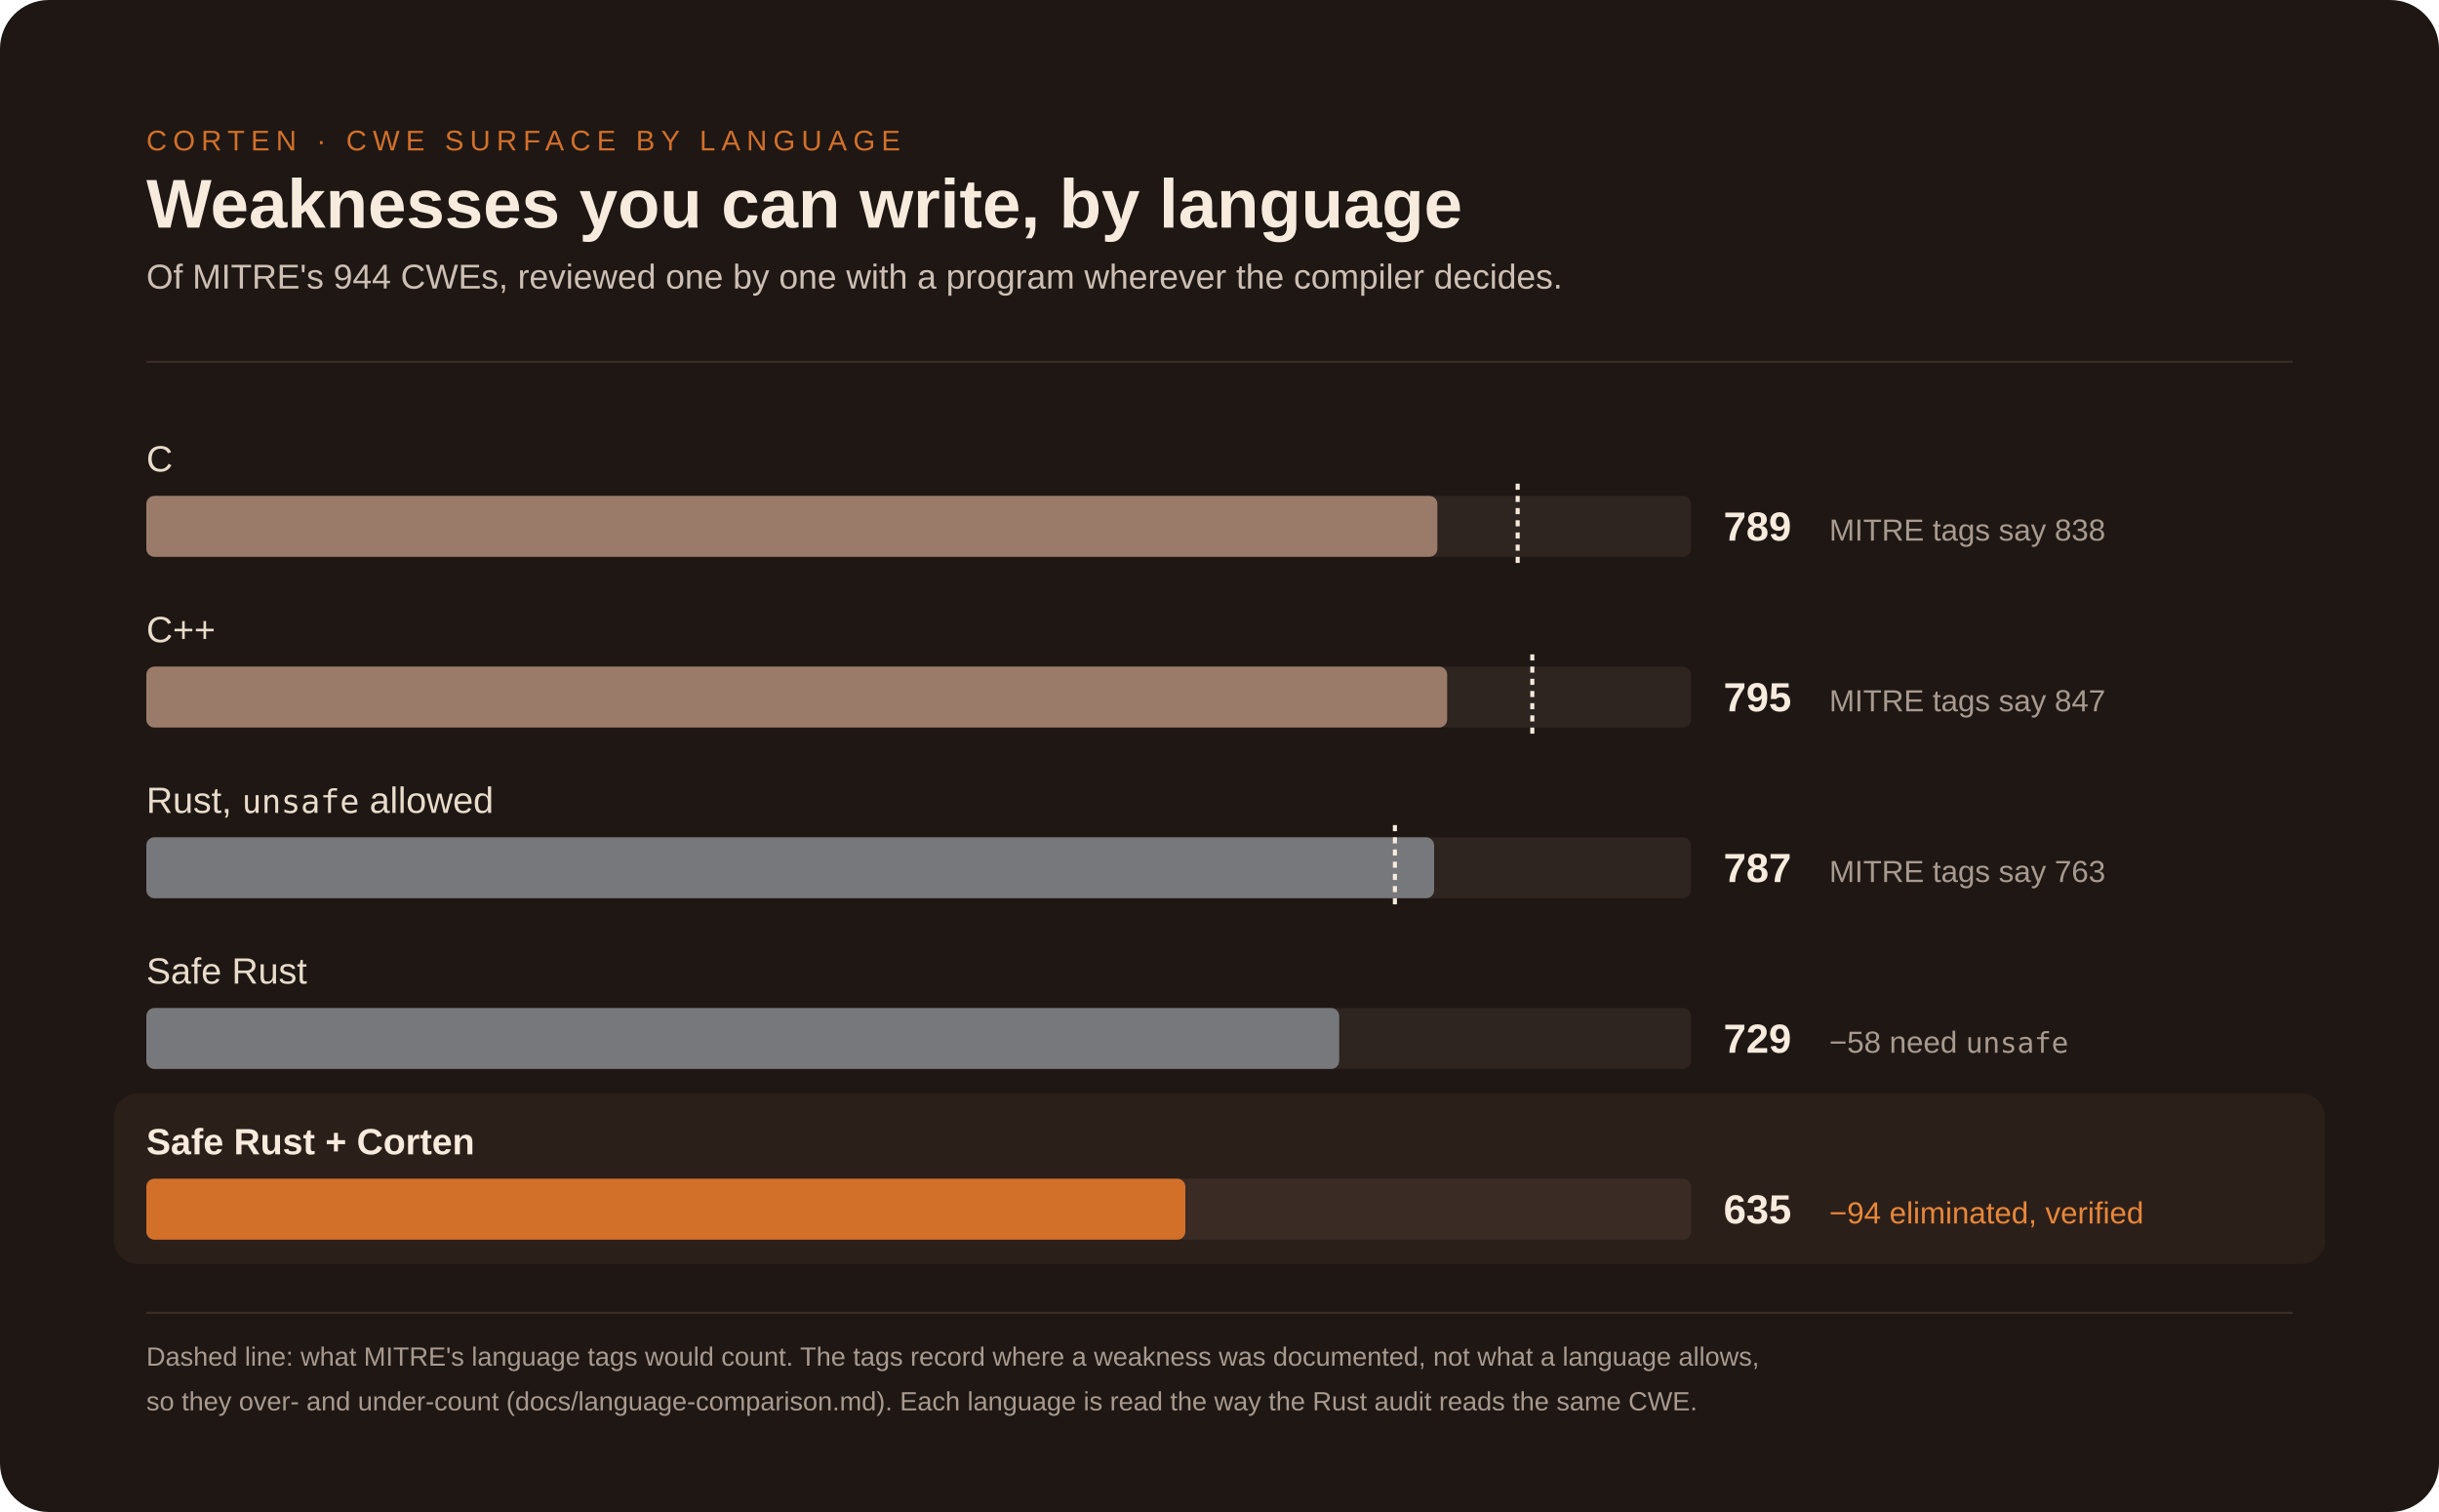
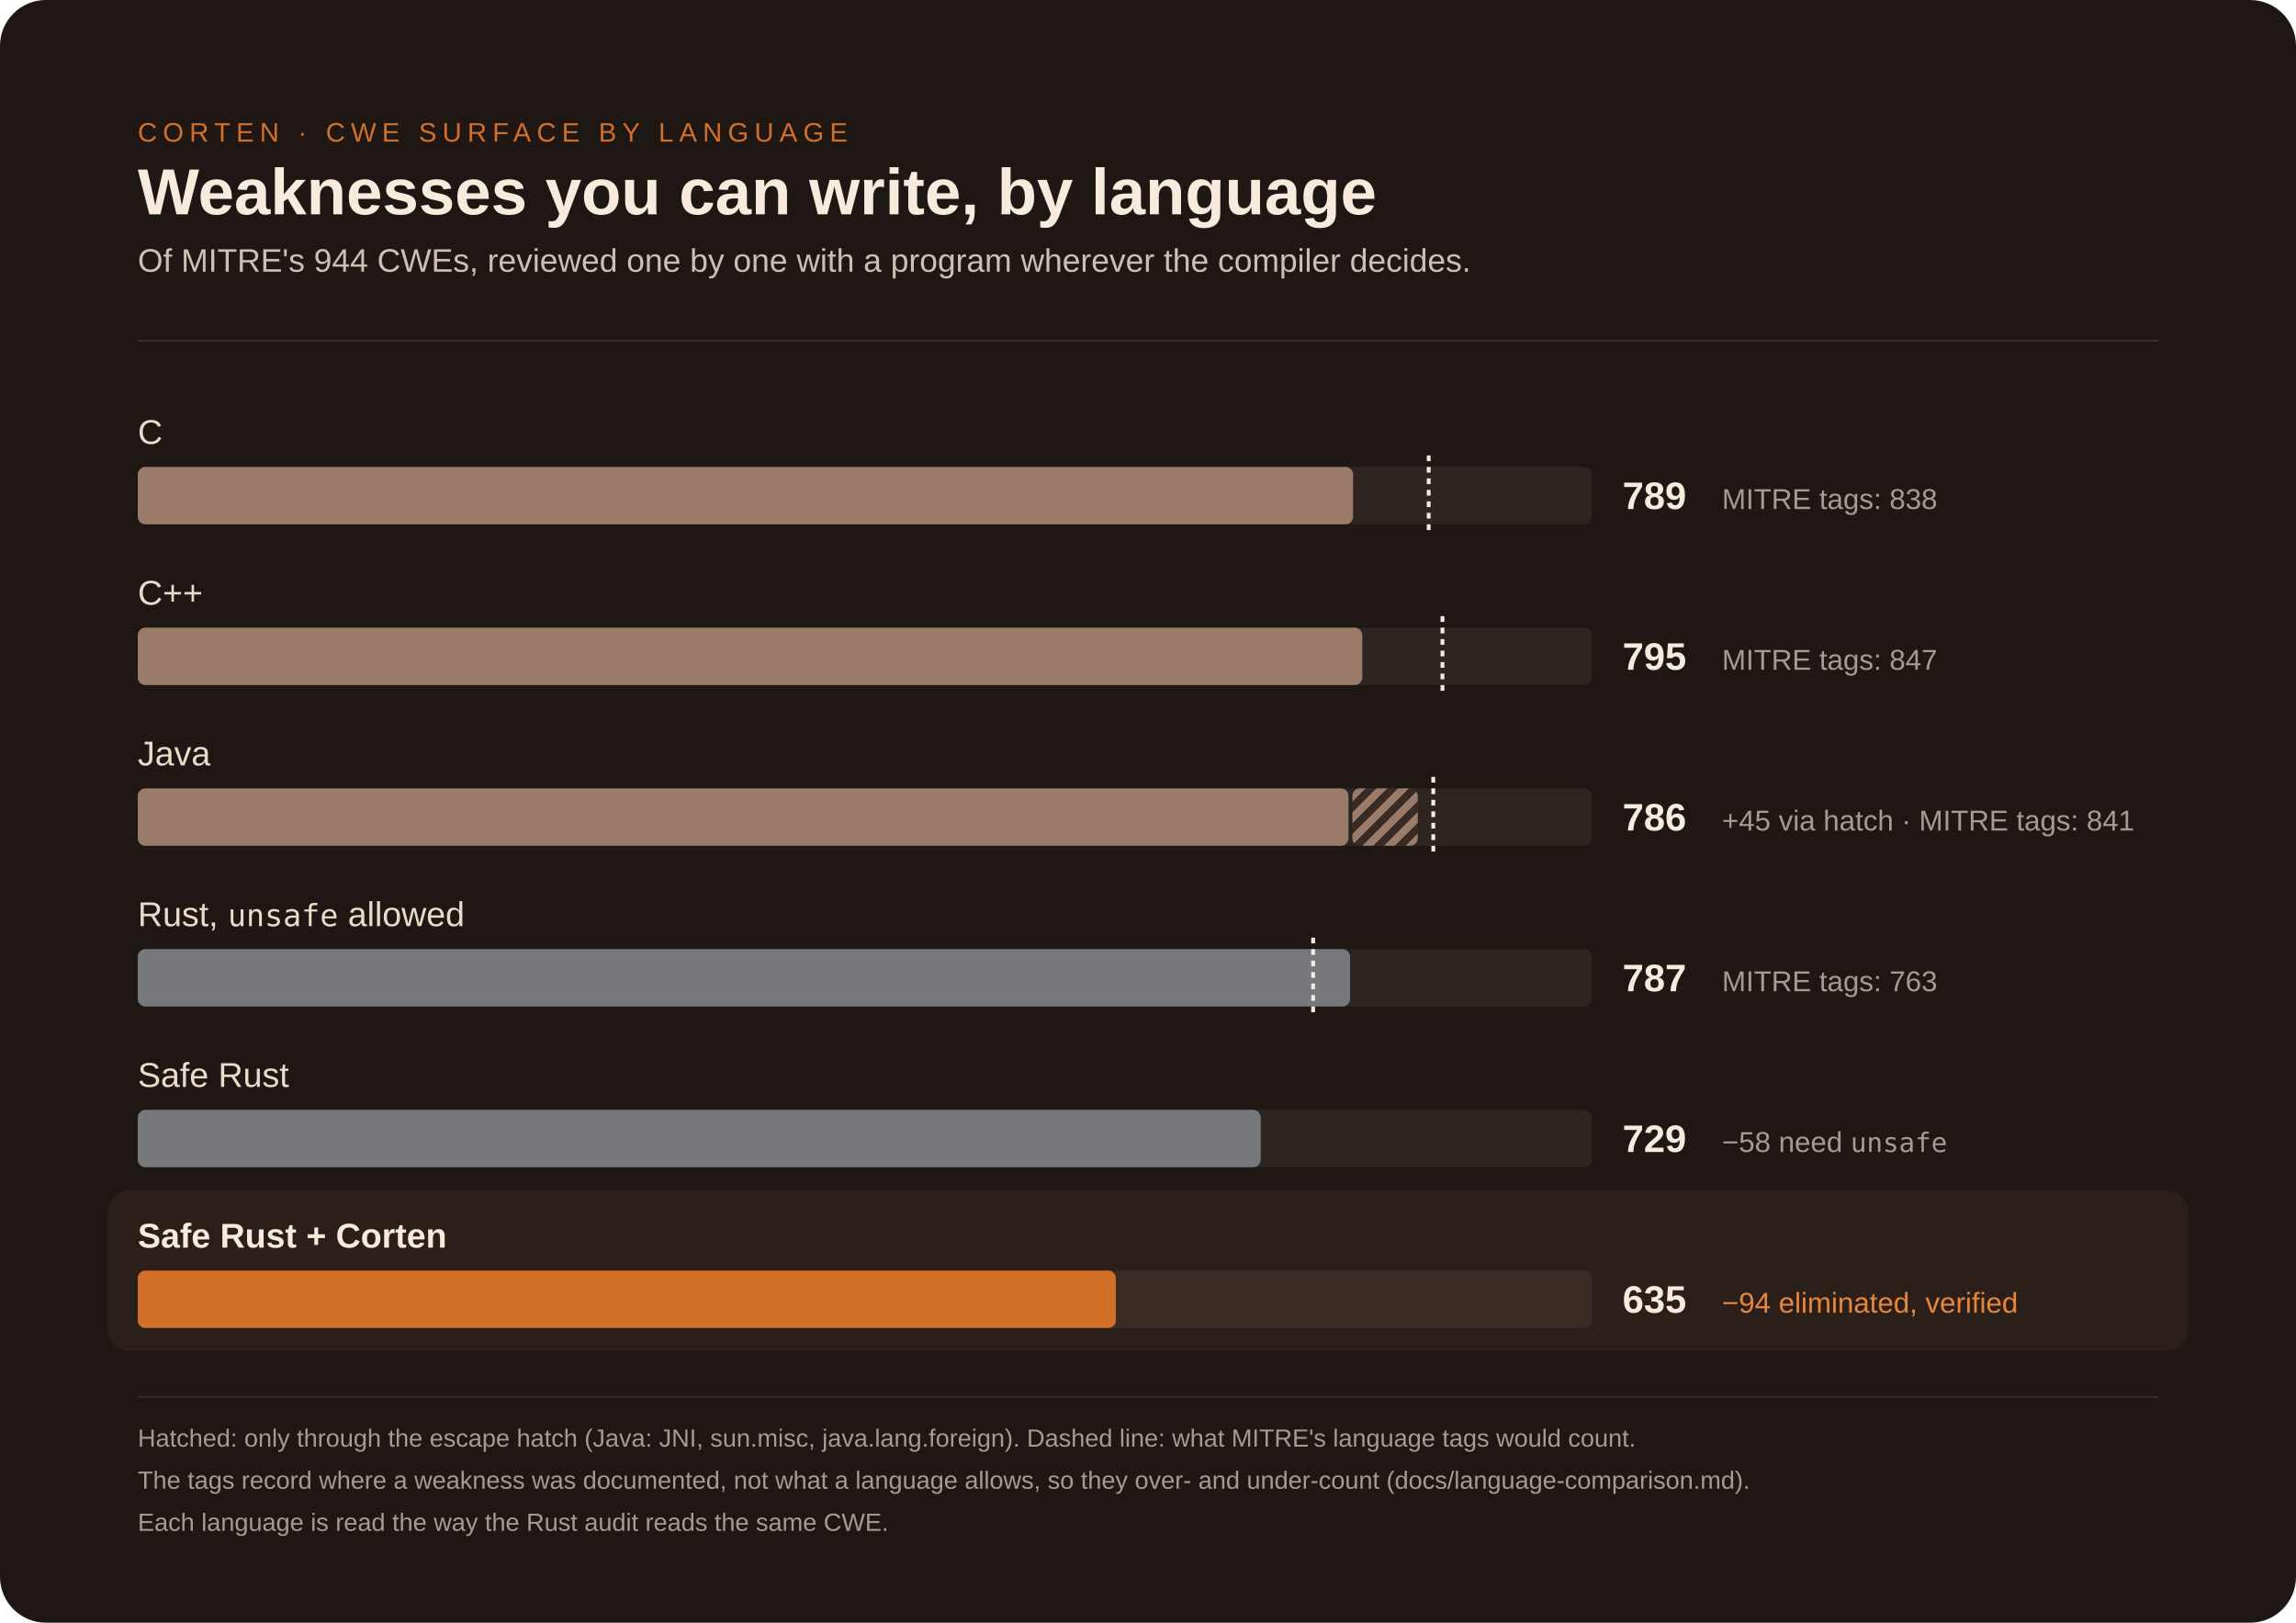
- <svg xmlns="http://www.w3.org/2000/svg" viewBox="0 0 1200 744" width="1200" height="744" role="img" aria-labelledby="t d">
-   <rect width="1200" height="744" rx="24" fill="#1E1714" />
+ <svg xmlns="http://www.w3.org/2000/svg" viewBox="0 0 1200 848" width="1200" height="848" role="img" aria-labelledby="t d">
+   <defs>
+     <pattern id="hatch" patternUnits="userSpaceOnUse" width="8" height="8" patternTransform="rotate(45)">
+       <rect width="8" height="8" fill="#3A2C25" />
+       <rect width="4" height="8" fill="#9A7B6A" />
+     </pattern>
+   </defs>
+   <rect width="1200" height="848" rx="24" fill="#1E1714" />
  <g font-family="Archivo, 'Helvetica Neue', Arial, sans-serif">
    <text x="72" y="74" font-size="14" font-weight="500" letter-spacing="3" fill="#D2702A">CORTEN · CWE SURFACE BY LANGUAGE</text>
    <text x="72" y="112" font-size="34" font-weight="800" fill="#F6EBDD">Weaknesses you can write, by language</text>
    <text x="72" y="142" font-size="17" font-weight="500" fill="#CDBFB4">Of MITRE's 944 CWEs, reviewed one by one with a program wherever the compiler decides.</text>
    <line x1="72" y1="178" x2="1128" y2="178" stroke="#3A2E28" stroke-width="1" />
    <text x="72" y="232" font-size="18" font-weight="500" fill="#E9DCCB">C</text>
    <rect x="72" y="244" width="760" height="30" rx="4" fill="#2E2420" />
    <rect x="72" y="244" width="635.2" height="30" rx="4" fill="#9A7B6A" />
    <line x1="746.7" y1="238" x2="746.7" y2="280" stroke="#F6EBDD" stroke-width="2" stroke-dasharray="3 3" />
    <text x="848" y="266" font-size="20" font-weight="800" fill="#F6EBDD">789</text>
-     <text x="900" y="266" font-size="15" font-weight="500" fill="#A89A90">MITRE tags say 838</text>
+     <text x="900" y="266" font-size="15" font-weight="500" fill="#A89A90">MITRE tags: 838</text>
    <text x="72" y="316" font-size="18" font-weight="500" fill="#E9DCCB">C++</text>
    <rect x="72" y="328" width="760" height="30" rx="4" fill="#2E2420" />
    <rect x="72" y="328" width="640" height="30" rx="4" fill="#9A7B6A" />
    <line x1="753.9" y1="322" x2="753.9" y2="364" stroke="#F6EBDD" stroke-width="2" stroke-dasharray="3 3" />
    <text x="848" y="350" font-size="20" font-weight="800" fill="#F6EBDD">795</text>
-     <text x="900" y="350" font-size="15" font-weight="500" fill="#A89A90">MITRE tags say 847</text>
-     <text x="72" y="400" font-size="18" font-weight="500" fill="#E9DCCB">Rust, <tspan font-family="monospace" font-size="16">unsafe</tspan> allowed</text>
+     <text x="900" y="350" font-size="15" font-weight="500" fill="#A89A90">MITRE tags: 847</text>
+     <text x="72" y="400" font-size="18" font-weight="500" fill="#E9DCCB">Java</text>
    <rect x="72" y="412" width="760" height="30" rx="4" fill="#2E2420" />
-     <rect x="72" y="412" width="633.6" height="30" rx="4" fill="#76787C" />
-     <line x1="686.3" y1="406" x2="686.3" y2="448" stroke="#F6EBDD" stroke-width="2" stroke-dasharray="3 3" />
-     <text x="848" y="434" font-size="20" font-weight="800" fill="#F6EBDD">787</text>
-     <text x="900" y="434" font-size="15" font-weight="500" fill="#A89A90">MITRE tags say 763</text>
-     <text x="72" y="484" font-size="18" font-weight="500" fill="#E9DCCB">Safe Rust</text>
+     <rect x="72" y="412" width="632.8" height="30" rx="4" fill="#9A7B6A" />
+     <rect x="706.8" y="412" width="34.2" height="30" rx="4" fill="url(#hatch)" />
+     <line x1="749.1" y1="406" x2="749.1" y2="448" stroke="#F6EBDD" stroke-width="2" stroke-dasharray="3 3" />
+     <text x="848" y="434" font-size="20" font-weight="800" fill="#F6EBDD">786</text>
+     <text x="900" y="434" font-size="15" font-weight="500" fill="#A89A90">+45 via hatch · MITRE tags: 841</text>
+     <text x="72" y="484" font-size="18" font-weight="500" fill="#E9DCCB">Rust, <tspan font-family="monospace" font-size="16">unsafe</tspan> allowed</text>
    <rect x="72" y="496" width="760" height="30" rx="4" fill="#2E2420" />
-     <rect x="72" y="496" width="586.9" height="30" rx="4" fill="#76787C" />
-     <text x="848" y="518" font-size="20" font-weight="800" fill="#F6EBDD">729</text>
-     <text x="900" y="518" font-size="15" font-weight="500" fill="#A89A90">−58 need <tspan font-family="monospace" font-size="14">unsafe</tspan>
+     <rect x="72" y="496" width="633.6" height="30" rx="4" fill="#76787C" />
+     <line x1="686.3" y1="490" x2="686.3" y2="532" stroke="#F6EBDD" stroke-width="2" stroke-dasharray="3 3" />
+     <text x="848" y="518" font-size="20" font-weight="800" fill="#F6EBDD">787</text>
+     <text x="900" y="518" font-size="15" font-weight="500" fill="#A89A90">MITRE tags: 763</text>
+     <text x="72" y="568" font-size="18" font-weight="500" fill="#E9DCCB">Safe Rust</text>
+     <rect x="72" y="580" width="760" height="30" rx="4" fill="#2E2420" />
+     <rect x="72" y="580" width="586.9" height="30" rx="4" fill="#76787C" />
+     <text x="848" y="602" font-size="20" font-weight="800" fill="#F6EBDD">729</text>
+     <text x="900" y="602" font-size="15" font-weight="500" fill="#A89A90">−58 need <tspan font-family="monospace" font-size="14">unsafe</tspan>
    </text>
-     <rect x="56" y="538" width="1088" height="84" rx="12" fill="#2B1F1A" />
-     <text x="72" y="568" font-size="18" font-weight="800" fill="#F6EBDD">Safe Rust + Corten</text>
-     <rect x="72" y="580" width="760" height="30" rx="4" fill="#3A2C25" />
-     <rect x="72" y="580" width="511.2" height="30" rx="4" fill="#D2702A" />
-     <text x="848" y="602" font-size="20" font-weight="800" fill="#F6EBDD">635</text>
-     <text x="900" y="602" font-size="15" font-weight="500" fill="#E8873A">−94 eliminated, verified</text>
-     <line x1="72" y1="646" x2="1128" y2="646" stroke="#3A2E28" stroke-width="1" />
+     <rect x="56" y="622" width="1088" height="84" rx="12" fill="#2B1F1A" />
+     <text x="72" y="652" font-size="18" font-weight="800" fill="#F6EBDD">Safe Rust + Corten</text>
+     <rect x="72" y="664" width="760" height="30" rx="4" fill="#3A2C25" />
+     <rect x="72" y="664" width="511.2" height="30" rx="4" fill="#D2702A" />
+     <text x="848" y="686" font-size="20" font-weight="800" fill="#F6EBDD">635</text>
+     <text x="900" y="686" font-size="15" font-weight="500" fill="#E8873A">−94 eliminated, verified</text>
+     <line x1="72" y1="730" x2="1128" y2="730" stroke="#3A2E28" stroke-width="1" />
    <g font-size="13" font-weight="500" fill="#A89A90">
-       <text x="72" y="672">Dashed line: what MITRE's language tags would count. The tags record where a weakness was documented, not what a language allows,</text>
-       <text x="72" y="694">so they over- and under-count (docs/language-comparison.md). Each language is read the way the Rust audit reads the same CWE.</text>
+       <text x="72" y="756">Hatched: only through the escape hatch (Java: JNI, sun.misc, java.lang.foreign). Dashed line: what MITRE's language tags would count.</text>
+       <text x="72" y="778">The tags record where a weakness was documented, not what a language allows, so they over- and under-count (docs/language-comparison.md).</text>
+       <text x="72" y="800">Each language is read the way the Rust audit reads the same CWE.</text>
    </g>
  </g>
</svg>
